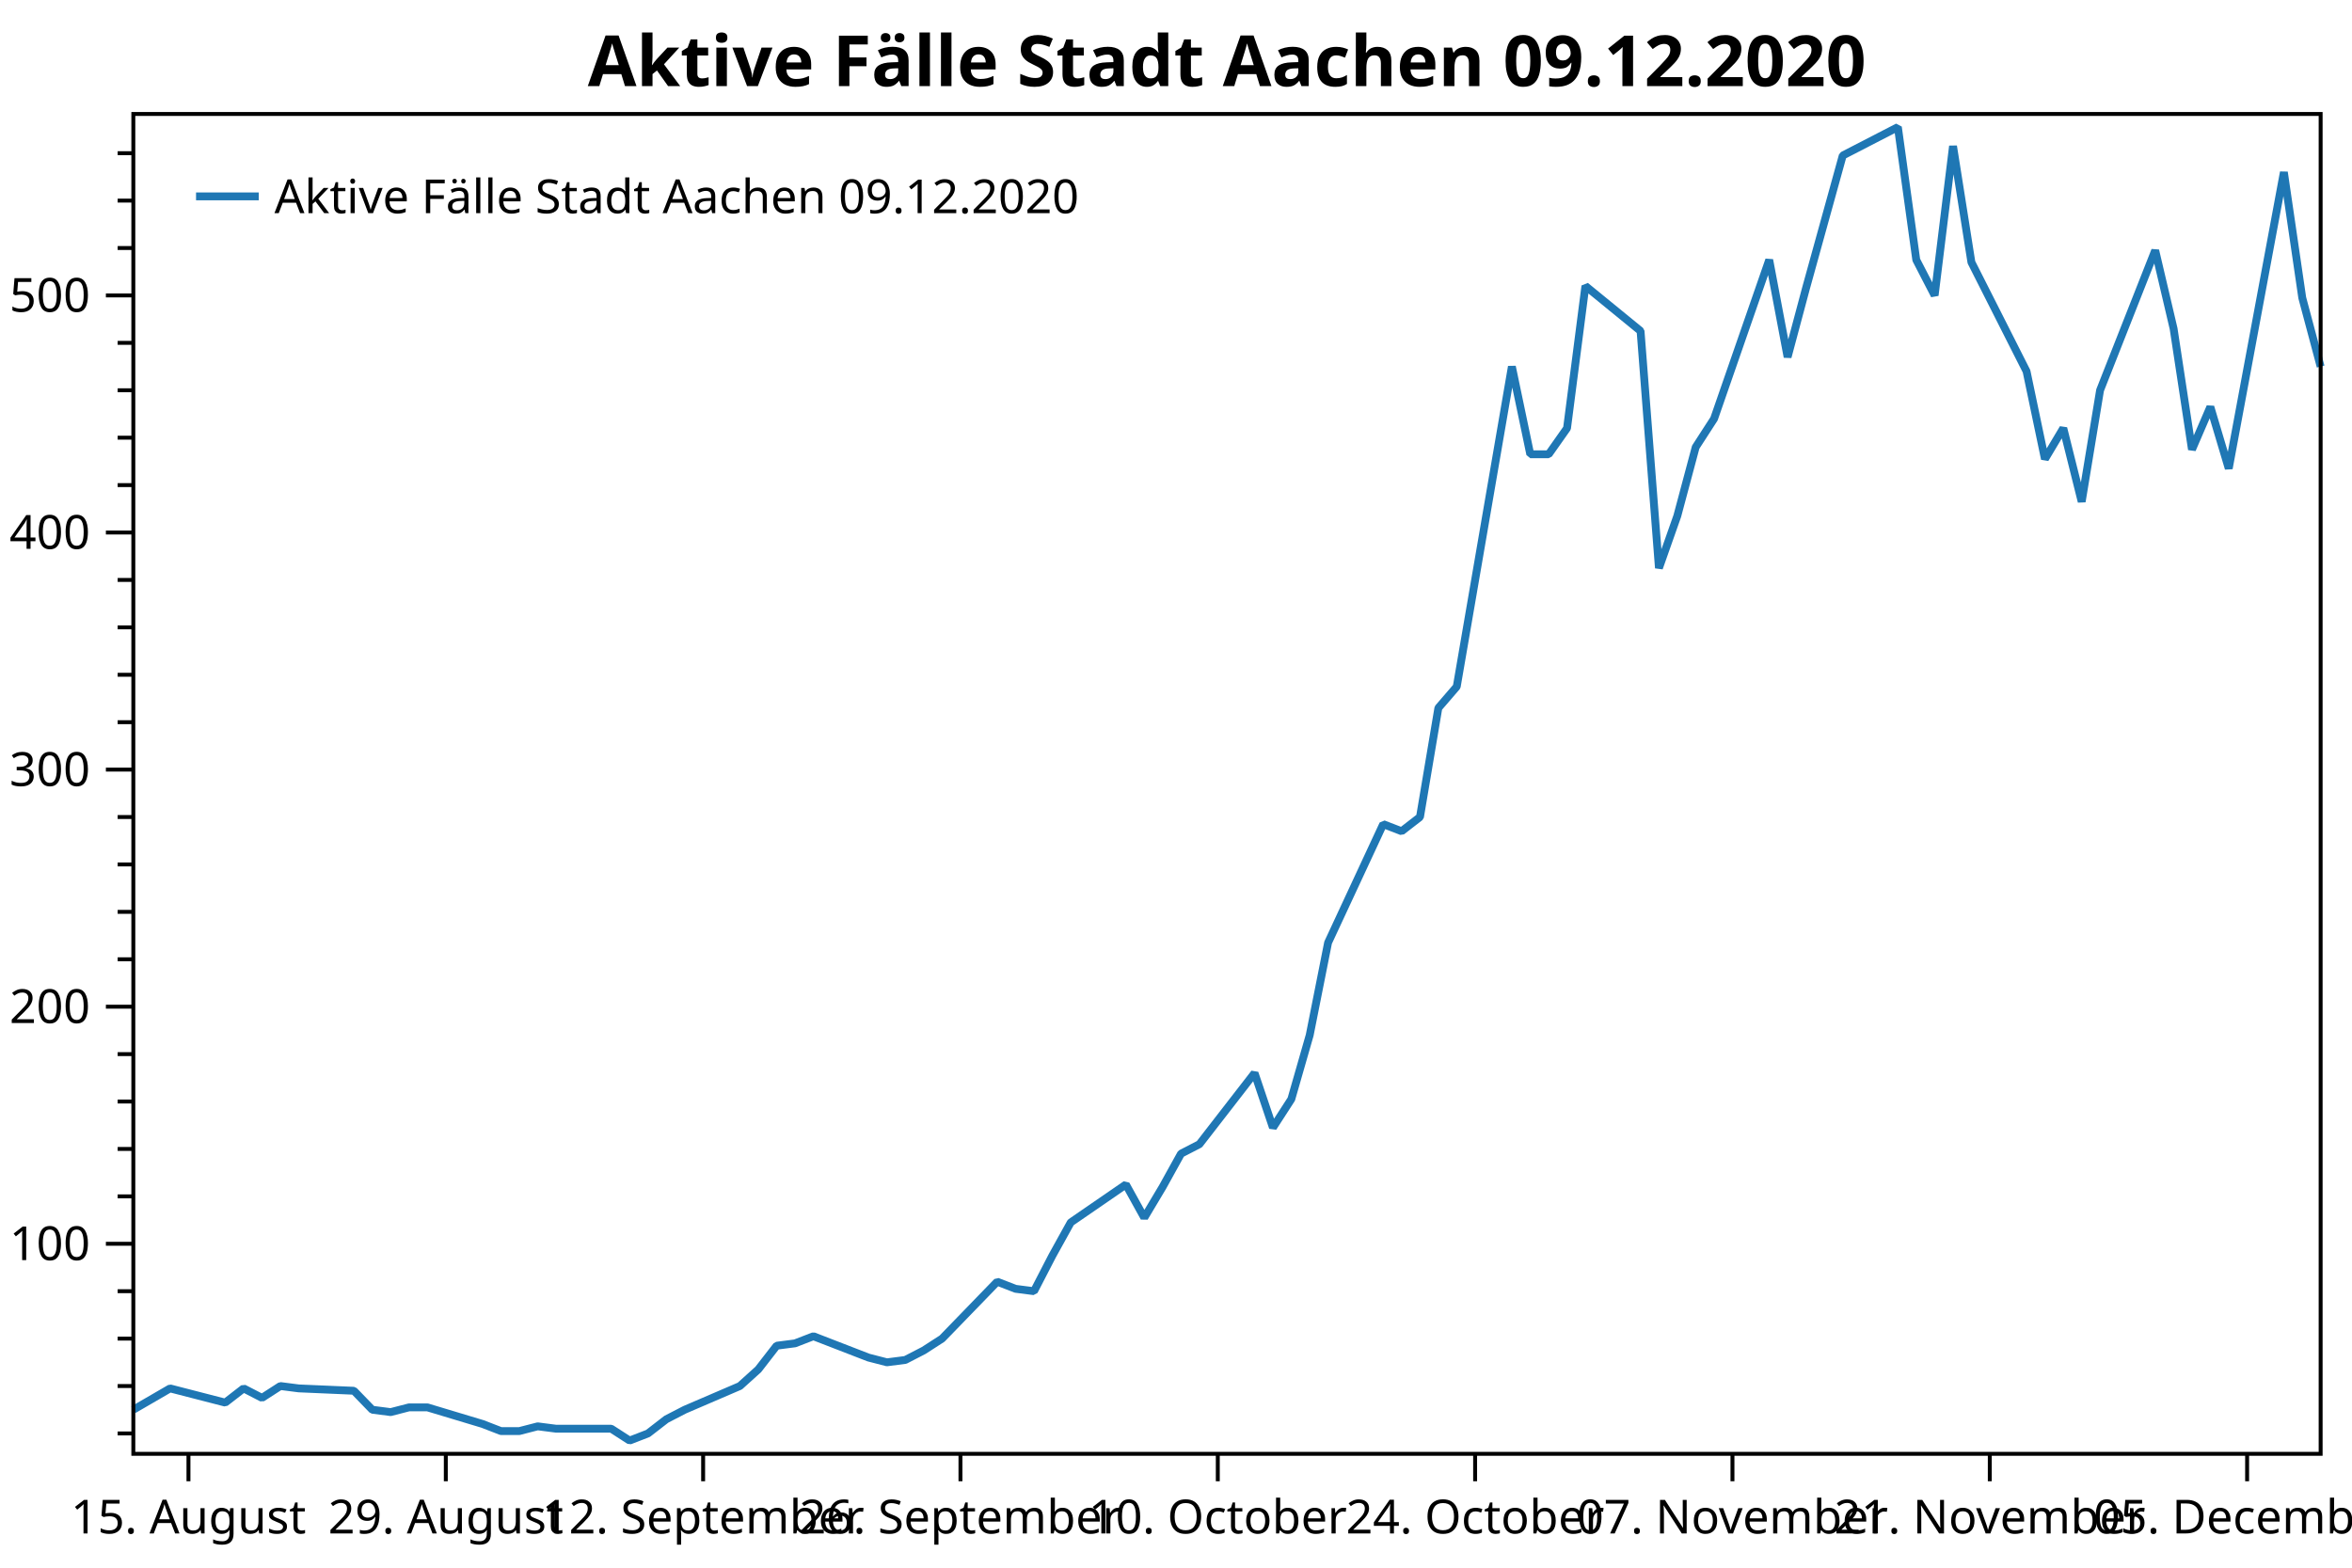
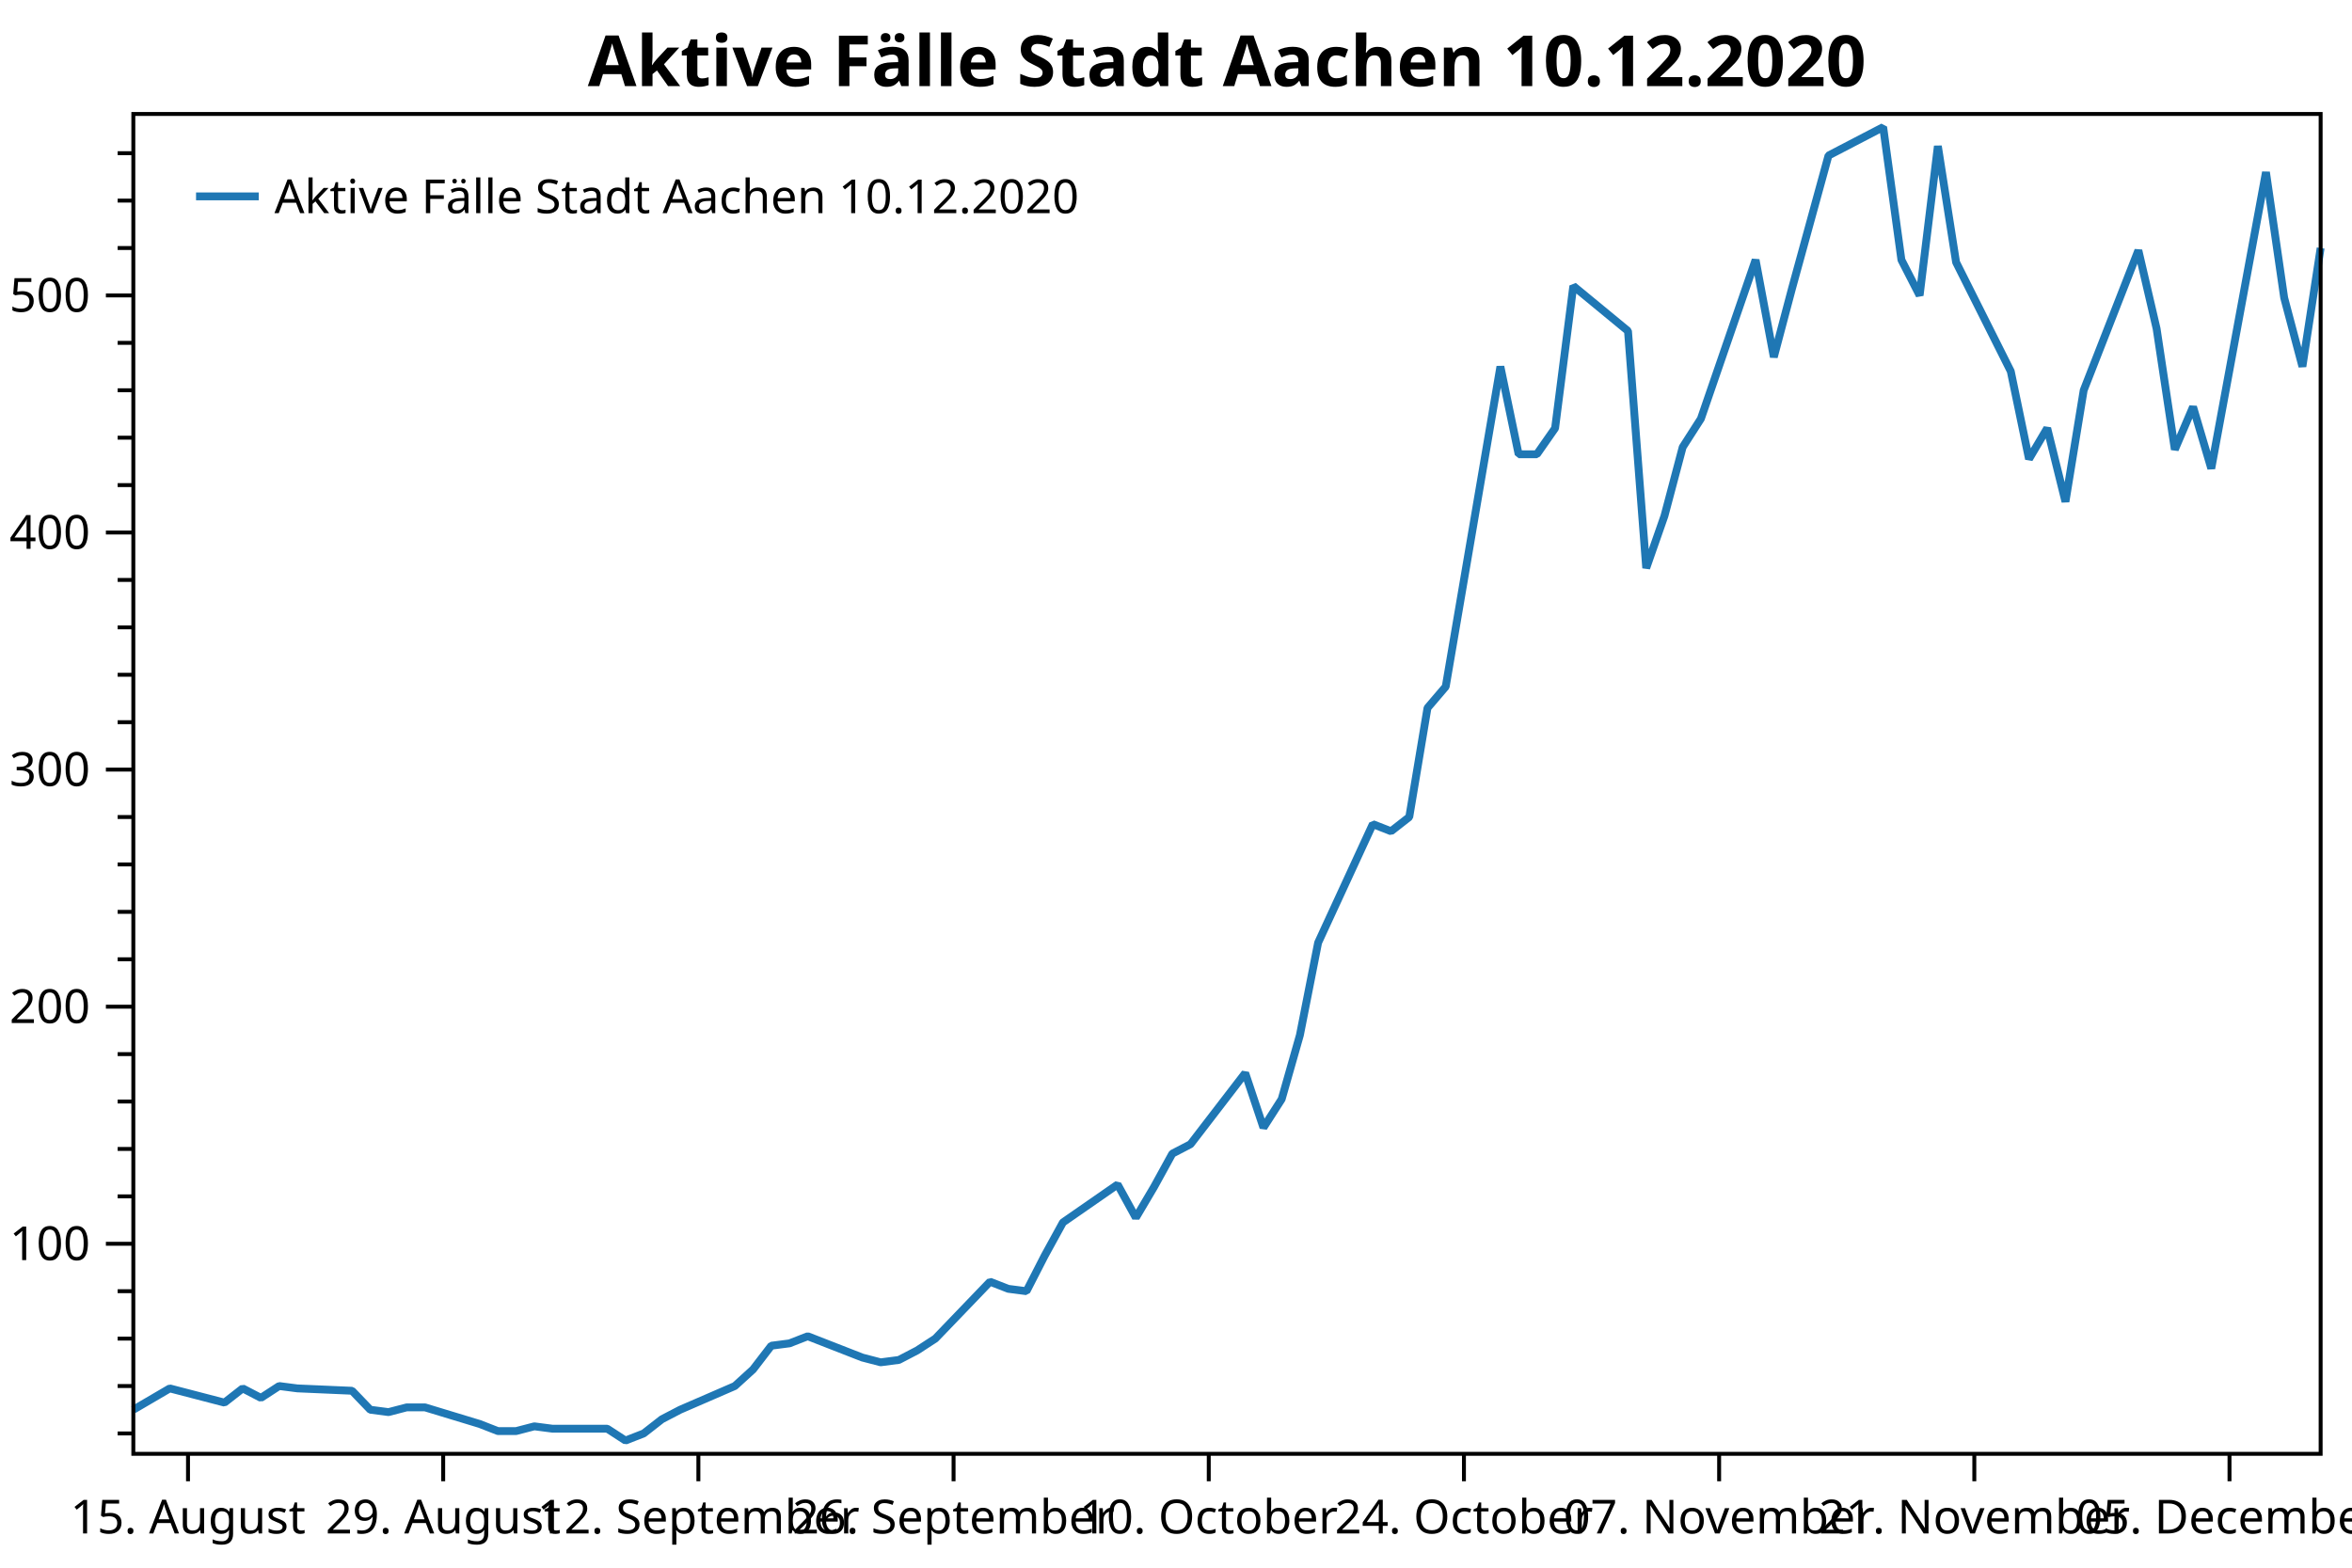
<svg xmlns="http://www.w3.org/2000/svg" width="600" height="400" version="1.1">
  <rect x="0" y="0" width="600" height="400" style="fill:rgb(255,255,255);stroke:none;" />
  <polyline points="34.012,365.747 30.012,365.747" style="fill:none;stroke:black;stroke-width:1" />
  <polyline points="34.012,353.649 30.012,353.649" style="fill:none;stroke:black;stroke-width:1" />
  <polyline points="34.012,341.55 30.012,341.55" style="fill:none;stroke:black;stroke-width:1" />
  <polyline points="34.012,329.452 30.012,329.452" style="fill:none;stroke:black;stroke-width:1" />
  <polyline points="34.012,305.254 30.012,305.254" style="fill:none;stroke:black;stroke-width:1" />
  <polyline points="34.012,293.156 30.012,293.156" style="fill:none;stroke:black;stroke-width:1" />
  <polyline points="34.012,281.057 30.012,281.057" style="fill:none;stroke:black;stroke-width:1" />
  <polyline points="34.012,268.959 30.012,268.959" style="fill:none;stroke:black;stroke-width:1" />
  <polyline points="34.012,244.761 30.012,244.761" style="fill:none;stroke:black;stroke-width:1" />
  <polyline points="34.012,232.663 30.012,232.663" style="fill:none;stroke:black;stroke-width:1" />
  <polyline points="34.012,220.564 30.012,220.564" style="fill:none;stroke:black;stroke-width:1" />
  <polyline points="34.012,208.465 30.012,208.465" style="fill:none;stroke:black;stroke-width:1" />
  <polyline points="34.012,184.268 30.012,184.268" style="fill:none;stroke:black;stroke-width:1" />
  <polyline points="34.012,172.17 30.012,172.17" style="fill:none;stroke:black;stroke-width:1" />
  <polyline points="34.012,160.071 30.012,160.071" style="fill:none;stroke:black;stroke-width:1" />
  <polyline points="34.012,147.972 30.012,147.972" style="fill:none;stroke:black;stroke-width:1" />
  <polyline points="34.012,123.775 30.012,123.775" style="fill:none;stroke:black;stroke-width:1" />
  <polyline points="34.012,111.677 30.012,111.677" style="fill:none;stroke:black;stroke-width:1" />
  <polyline points="34.012,99.578 30.012,99.578" style="fill:none;stroke:black;stroke-width:1" />
  <polyline points="34.012,87.48 30.012,87.48" style="fill:none;stroke:black;stroke-width:1" />
  <polyline points="34.012,63.282 30.012,63.282" style="fill:none;stroke:black;stroke-width:1" />
  <polyline points="34.012,51.184 30.012,51.184" style="fill:none;stroke:black;stroke-width:1" />
  <polyline points="34.012,39.085 30.012,39.085" style="fill:none;stroke:black;stroke-width:1" />
  <text dominant-baseline="middle" text-anchor="end" transform="translate(23.012,317.353)" font-family="Segoe UI" font-size="12" font-weight="400" fill="black">100</text>
  <text dominant-baseline="middle" text-anchor="end" transform="translate(23.012,256.8599)" font-family="Segoe UI" font-size="12" font-weight="400" fill="black">200</text>
  <text dominant-baseline="middle" text-anchor="end" transform="translate(23.012,196.3669)" font-family="Segoe UI" font-size="12" font-weight="400" fill="black">300</text>
  <text dominant-baseline="middle" text-anchor="end" transform="translate(23.012,135.8739)" font-family="Segoe UI" font-size="12" font-weight="400" fill="black">400</text>
  <text dominant-baseline="middle" text-anchor="end" transform="translate(23.012,75.3809)" font-family="Segoe UI" font-size="12" font-weight="400" fill="black">500</text>
  <polyline points="34.012,317.353 27.012,317.353" style="fill:none;stroke:black;stroke-width:1" />
  <polyline points="34.012,256.86 27.012,256.86" style="fill:none;stroke:black;stroke-width:1" />
  <polyline points="34.012,196.367 27.012,196.367" style="fill:none;stroke:black;stroke-width:1" />
  <polyline points="34.012,135.874 27.012,135.874" style="fill:none;stroke:black;stroke-width:1" />
  <polyline points="34.012,75.381 27.012,75.381" style="fill:none;stroke:black;stroke-width:1" />
-   <text dominant-baseline="hanging" text-anchor="middle" transform="translate(48.0789,381.947)" font-family="Segoe UI" font-size="12" font-weight="400" fill="black">15. August</text>
-   <text dominant-baseline="hanging" text-anchor="middle" transform="translate(113.7246,381.947)" font-family="Segoe UI" font-size="12" font-weight="400" fill="black">29. August</text>
-   <text dominant-baseline="hanging" text-anchor="middle" transform="translate(179.3702,381.947)" font-family="Segoe UI" font-size="12" font-weight="400" fill="black">12. September</text>
-   <text dominant-baseline="hanging" text-anchor="middle" transform="translate(245.0159,381.947)" font-family="Segoe UI" font-size="12" font-weight="400" fill="black">26. September</text>
-   <text dominant-baseline="hanging" text-anchor="middle" transform="translate(310.6615,381.947)" font-family="Segoe UI" font-size="12" font-weight="400" fill="black">10. October</text>
-   <text dominant-baseline="hanging" text-anchor="middle" transform="translate(376.3072,381.947)" font-family="Segoe UI" font-size="12" font-weight="400" fill="black">24. October</text>
-   <text dominant-baseline="hanging" text-anchor="middle" transform="translate(441.9528,381.947)" font-family="Segoe UI" font-size="12" font-weight="400" fill="black">07. November</text>
-   <text dominant-baseline="hanging" text-anchor="middle" transform="translate(507.5985,381.947)" font-family="Segoe UI" font-size="12" font-weight="400" fill="black">21. November</text>
-   <text dominant-baseline="hanging" text-anchor="middle" transform="translate(573.2441,381.947)" font-family="Segoe UI" font-size="12" font-weight="400" fill="black">05. December</text>
-   <polyline points="48.079,370.947 48.079,377.947" style="fill:none;stroke:black;stroke-width:1" />
-   <polyline points="113.725,370.947 113.725,377.947" style="fill:none;stroke:black;stroke-width:1" />
-   <polyline points="179.37,370.947 179.37,377.947" style="fill:none;stroke:black;stroke-width:1" />
-   <polyline points="245.016,370.947 245.016,377.947" style="fill:none;stroke:black;stroke-width:1" />
-   <polyline points="310.661,370.947 310.661,377.947" style="fill:none;stroke:black;stroke-width:1" />
-   <polyline points="376.307,370.947 376.307,377.947" style="fill:none;stroke:black;stroke-width:1" />
-   <polyline points="441.953,370.947 441.953,377.947" style="fill:none;stroke:black;stroke-width:1" />
-   <polyline points="507.599,370.947 507.599,377.947" style="fill:none;stroke:black;stroke-width:1" />
-   <polyline points="573.244,370.947 573.244,377.947" style="fill:none;stroke:black;stroke-width:1" />
-   <polyline points="34.012,359.698 43.39,354.254 57.457,357.883 62.146,354.254 66.835,356.673 71.524,353.649 76.213,354.254 90.28,354.859 94.969,359.698 99.658,360.303 104.347,359.093 109.036,359.093 123.103,363.328 127.791,365.142 132.481,365.142 137.169,363.933 141.858,364.538 155.925,364.538 160.614,367.562 165.303,365.747 169.992,362.118 174.681,359.698 188.748,353.649 193.437,349.414 198.126,343.365 202.815,342.76 207.504,340.945 221.571,346.39 226.26,347.599 230.949,346.995 235.638,344.575 240.327,341.55 254.394,327.032 259.083,328.847 263.772,329.452 268.461,320.378 273.15,311.909 287.217,302.23 291.906,310.699 296.595,302.835 301.284,294.366 305.973,291.946 320.039,273.798 324.728,287.711 329.417,280.452 334.106,264.119 338.795,240.527 352.862,210.28 357.551,212.095 362.24,208.465 366.929,180.639 371.618,175.194 385.685,93.529 390.374,115.911 395.063,115.911 399.752,109.257 404.441,72.961 418.508,84.455 423.197,144.948 427.886,131.639 432.575,114.096 437.264,106.837 451.331,66.307 456.02,91.109 460.709,73.566 470.087,39.69 484.154,32.431 488.843,66.307 493.531,75.381 498.221,37.27 502.909,66.912 516.976,94.739 521.665,117.121 526.354,109.257 531.043,128.01 535.732,99.578 549.799,63.887 554.488,83.85 559.177,114.701 563.866,103.813 568.555,119.541 582.622,43.925 587.311,75.986 592,93.529" style="fill:none;stroke:rgb(31,119,180);stroke-width:2;stroke-linejoin:bevel" />
-   <text dominant-baseline="hanging" text-anchor="middle" transform="translate(313.006,8)" font-family="Segoe UI" font-size="18" font-weight="700" fill="black">Aktive Fälle Stadt Aachen 09.12.2020</text>
+   <text dominant-baseline="hanging" text-anchor="middle" transform="translate(47.9617,381.947)" font-family="Segoe UI" font-size="12" font-weight="400" fill="black">15. August</text>
+   <text dominant-baseline="hanging" text-anchor="middle" transform="translate(113.0603,381.947)" font-family="Segoe UI" font-size="12" font-weight="400" fill="black">29. August</text>
+   <text dominant-baseline="hanging" text-anchor="middle" transform="translate(178.1589,381.947)" font-family="Segoe UI" font-size="12" font-weight="400" fill="black">12. September</text>
+   <text dominant-baseline="hanging" text-anchor="middle" transform="translate(243.2575,381.947)" font-family="Segoe UI" font-size="12" font-weight="400" fill="black">26. September</text>
+   <text dominant-baseline="hanging" text-anchor="middle" transform="translate(308.3561,381.947)" font-family="Segoe UI" font-size="12" font-weight="400" fill="black">10. October</text>
+   <text dominant-baseline="hanging" text-anchor="middle" transform="translate(373.4547,381.947)" font-family="Segoe UI" font-size="12" font-weight="400" fill="black">24. October</text>
+   <text dominant-baseline="hanging" text-anchor="middle" transform="translate(438.5533,381.947)" font-family="Segoe UI" font-size="12" font-weight="400" fill="black">07. November</text>
+   <text dominant-baseline="hanging" text-anchor="middle" transform="translate(503.6519,381.947)" font-family="Segoe UI" font-size="12" font-weight="400" fill="black">21. November</text>
+   <text dominant-baseline="hanging" text-anchor="middle" transform="translate(568.7505,381.947)" font-family="Segoe UI" font-size="12" font-weight="400" fill="black">05. December</text>
+   <polyline points="47.962,370.947 47.962,377.947" style="fill:none;stroke:black;stroke-width:1" />
+   <polyline points="113.06,370.947 113.06,377.947" style="fill:none;stroke:black;stroke-width:1" />
+   <polyline points="178.159,370.947 178.159,377.947" style="fill:none;stroke:black;stroke-width:1" />
+   <polyline points="243.257,370.947 243.257,377.947" style="fill:none;stroke:black;stroke-width:1" />
+   <polyline points="308.356,370.947 308.356,377.947" style="fill:none;stroke:black;stroke-width:1" />
+   <polyline points="373.455,370.947 373.455,377.947" style="fill:none;stroke:black;stroke-width:1" />
+   <polyline points="438.553,370.947 438.553,377.947" style="fill:none;stroke:black;stroke-width:1" />
+   <polyline points="503.652,370.947 503.652,377.947" style="fill:none;stroke:black;stroke-width:1" />
+   <polyline points="568.75,370.947 568.75,377.947" style="fill:none;stroke:black;stroke-width:1" />
+   <polyline points="34.012,359.698 43.312,354.254 57.261,357.883 61.911,354.254 66.561,356.673 71.211,353.649 75.861,354.254 89.811,354.859 94.461,359.698 99.111,360.303 103.76,359.093 108.41,359.093 122.36,363.328 127.01,365.142 131.66,365.142 136.31,363.933 140.96,364.538 154.909,364.538 159.559,367.562 164.209,365.747 168.859,362.118 173.509,359.698 187.459,353.649 192.109,349.414 196.758,343.365 201.408,342.76 206.058,340.945 220.008,346.39 224.658,347.599 229.308,346.995 233.958,344.575 238.608,341.55 252.557,327.032 257.207,328.847 261.857,329.452 266.507,320.378 271.157,311.909 285.107,302.23 289.757,310.699 294.406,302.835 299.056,294.366 303.706,291.946 317.656,273.798 322.306,287.711 326.956,280.452 331.606,264.119 336.255,240.527 350.205,210.28 354.855,212.095 359.505,208.465 364.155,180.639 368.805,175.194 382.755,93.529 387.404,115.911 392.054,115.911 396.704,109.257 401.354,72.961 415.304,84.455 419.954,144.948 424.604,131.639 429.253,114.096 433.903,106.837 447.853,66.307 452.503,91.109 457.153,73.566 466.453,39.69 480.402,32.431 485.052,66.307 489.702,75.381 494.352,37.27 499.002,66.912 512.952,94.739 517.602,117.121 522.251,109.257 526.901,128.01 531.551,99.578 545.501,63.887 550.151,83.85 554.801,114.701 559.451,103.813 564.101,119.541 578.05,43.925 582.7,75.986 587.35,93.529 592,63.282" style="fill:none;stroke:rgb(31,119,180);stroke-width:2;stroke-linejoin:bevel" />
+   <text dominant-baseline="hanging" text-anchor="middle" transform="translate(313.006,8)" font-family="Segoe UI" font-size="18" font-weight="700" fill="black">Aktive Fälle Stadt Aachen 10.12.2020</text>
  <polygon points="34.012,29.079 592,29.079 592,370.947 34.012,370.947" style="fill:none;stroke:black;stroke-width:1" />
  <polygon points="42.012,37.08 228.483,37.08 228.483,63.133 42.012,63.133" style="fill:none;stroke:none;" />
-   <text dominant-baseline="hanging" text-anchor="start" transform="translate(70.012,45.0795)" font-family="Segoe UI" font-size="12" font-weight="400" fill="black">Aktive Fälle Stadt Aachen 09.12.2020</text>
+   <text dominant-baseline="hanging" text-anchor="start" transform="translate(70.012,45.0795)" font-family="Segoe UI" font-size="12" font-weight="400" fill="black">Aktive Fälle Stadt Aachen 10.12.2020</text>
  <polyline points="50.012,50.106 66.012,50.106" style="fill:none;stroke:rgb(31,119,180);stroke-width:2" />
</svg>
